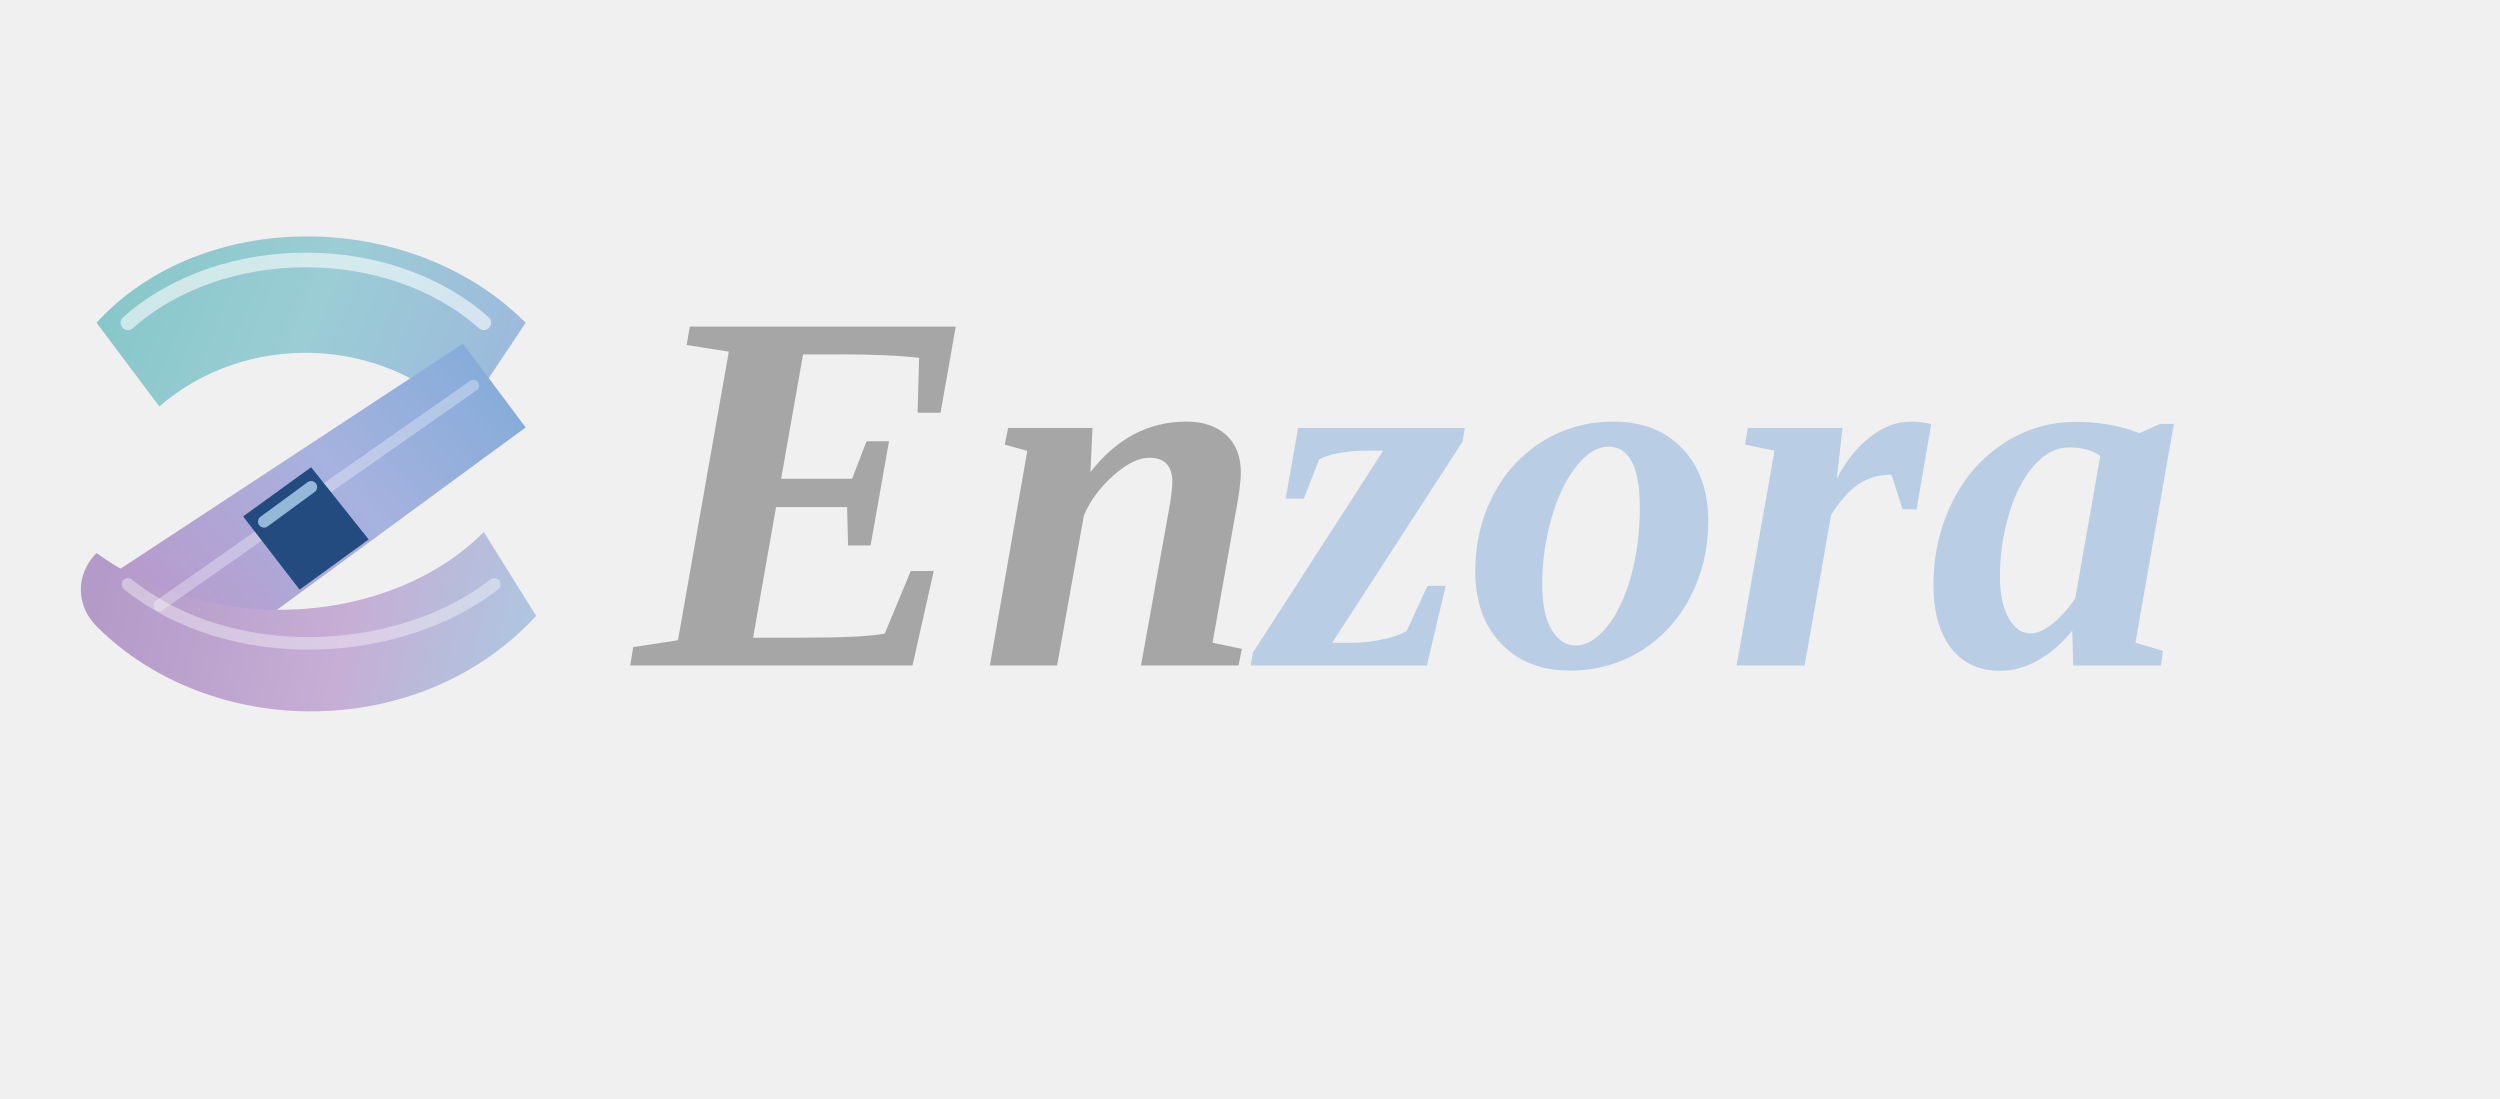
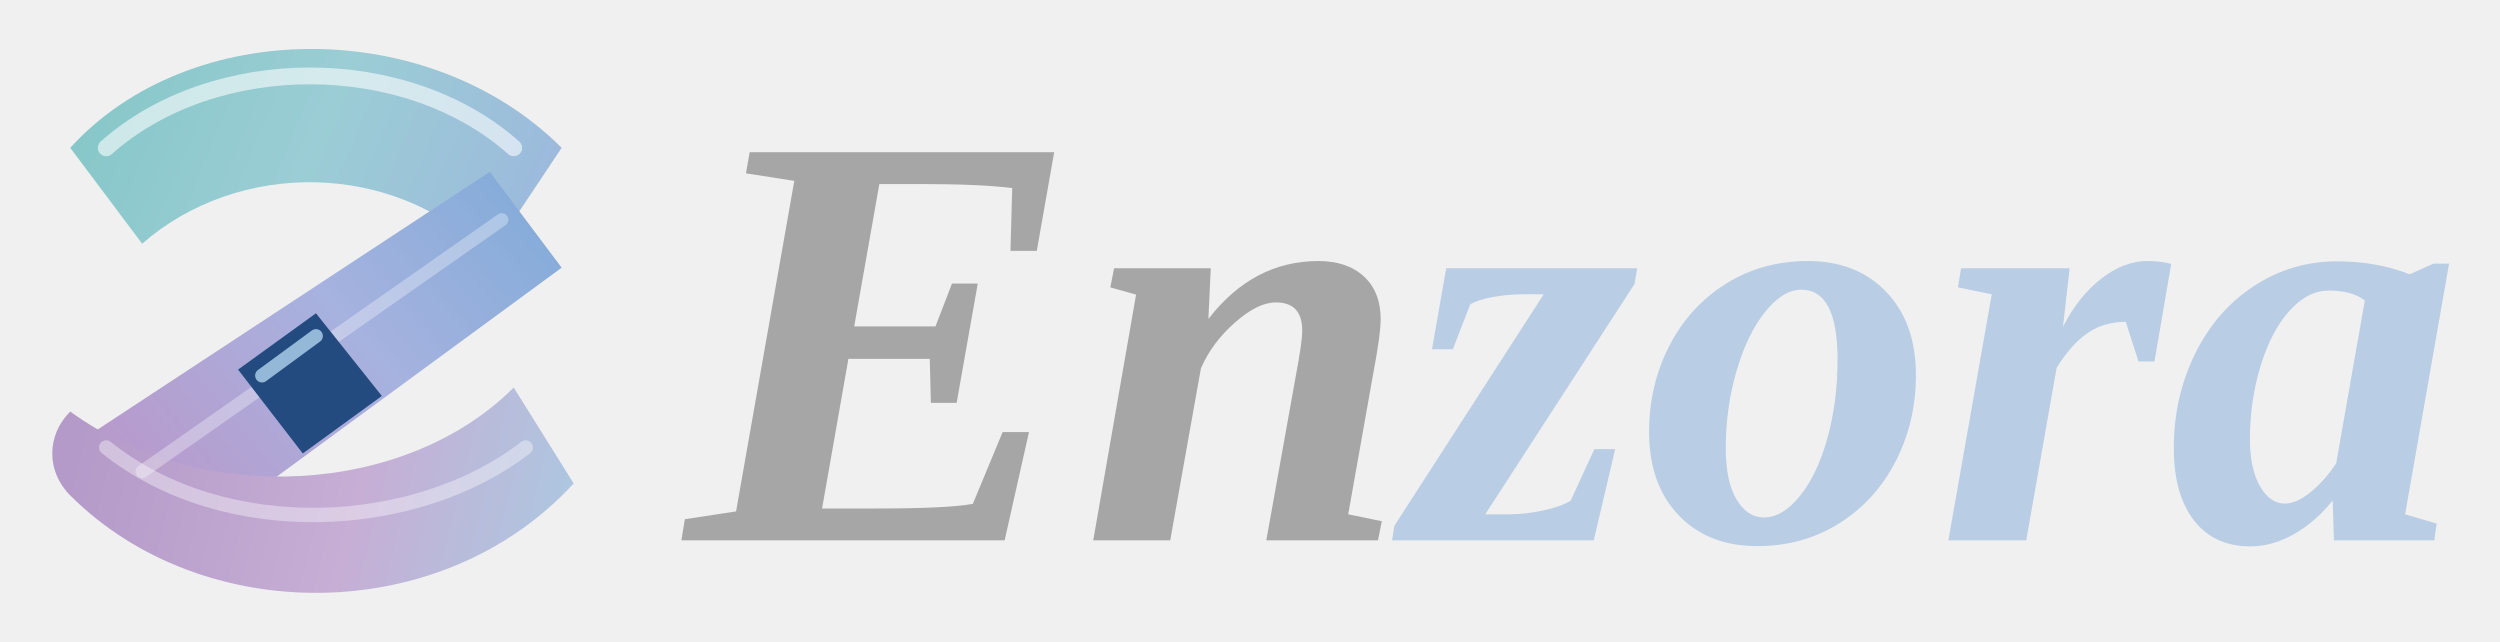
- <svg xmlns="http://www.w3.org/2000/svg" width="710" height="312" xml:space="preserve" overflow="hidden">
+ <svg xmlns="http://www.w3.org/2000/svg" width="620" height="159" xml:space="preserve" overflow="hidden" viewBox="10 55 620 159">
  <defs>
    <linearGradient x1="1350.47" y1="2080.83" x2="1478.29" y2="2134.33" gradientUnits="userSpaceOnUse" spreadMethod="pad" id="fill0">
      <stop offset="0" stop-color="#83C6C6" stop-opacity="1" />
      <stop offset="0.5" stop-color="#9BCDD5" stop-opacity="1" />
      <stop offset="1" stop-color="#9DB5DE" stop-opacity="1" />
    </linearGradient>
    <linearGradient x1="1466.4" y1="2107.58" x2="1377.23" y2="2181.89" gradientUnits="userSpaceOnUse" spreadMethod="pad" id="fill1">
      <stop offset="0" stop-color="#85ACD9" stop-opacity="1" />
      <stop offset="0.47" stop-color="#A7B2DF" stop-opacity="1" />
      <stop offset="1" stop-color="#B79BCD" stop-opacity="1" />
    </linearGradient>
    <linearGradient x1="1359.39" y1="2167.03" x2="1478.29" y2="2196.76" gradientUnits="userSpaceOnUse" spreadMethod="pad" id="fill2">
      <stop offset="0" stop-color="#B49AC8" stop-opacity="1" />
      <stop offset="0.58" stop-color="#C6AED5" stop-opacity="1" />
      <stop offset="1" stop-color="#ADC7E0" stop-opacity="1" />
    </linearGradient>
  </defs>
  <g transform="translate(-1329 -2007)">
    <g>
      <text fill="#A6A6A6" fill-opacity="1" font-family="Times New Roman,Times New Roman_MSFontService,sans-serif" font-style="italic" font-variant="normal" font-weight="700" font-stretch="normal" font-size="147" text-anchor="start" direction="ltr" writing-mode="lr-tb" unicode-bidi="normal" text-decoration="none" transform="matrix(1 0 0 1 1509.06 2196)">En</text>
      <text fill="#B9CDE5" fill-opacity="1" font-family="Times New Roman,Times New Roman_MSFontService,sans-serif" font-style="italic" font-variant="normal" font-weight="700" font-stretch="normal" font-size="147" text-anchor="start" direction="ltr" writing-mode="lr-tb" unicode-bidi="normal" text-decoration="none" transform="matrix(1 0 0 1 1688.39 2196)">z</text>
      <text fill="#B9CDE5" fill-opacity="1" font-family="Times New Roman,Times New Roman_MSFontService,sans-serif" font-style="italic" font-variant="normal" font-weight="700" font-stretch="normal" font-size="147" text-anchor="start" direction="ltr" writing-mode="lr-tb" unicode-bidi="normal" text-decoration="none" transform="matrix(1 0 0 1 1745.68 2196)">ora</text>
      <g>
        <g>
          <g>
            <path d="M1356.42 2098.66C1386.15 2065.97 1445.59 2065.97 1478.29 2098.66L1460.46 2125.42C1436.68 2101.64 1398.04 2101.64 1374.26 2122.44Z" fill="url(#fill0)" fill-rule="nonzero" />
            <path d="M1460.46 2104.61 1478.29 2128.39 1389.12 2193.78 1356.42 2172.98Z" fill="url(#fill1)" fill-rule="nonzero" />
            <path d="M1356.42 2164.06C1389.12 2187.84 1439.65 2184.87 1466.4 2158.11L1481.27 2181.89C1448.57 2217.56 1389.12 2217.56 1356.42 2184.87 1350.47 2178.92 1350.47 2170 1356.42 2164.06Z" fill="url(#fill2)" fill-rule="nonzero" />
            <path d="M1365.34 2098.66C1392.09 2074.88 1439.65 2074.88 1466.4 2098.66" stroke="#FFFFFF" stroke-width="4.162" stroke-linecap="round" stroke-linejoin="miter" stroke-miterlimit="4" stroke-opacity="0.58" fill="none" fill-rule="nonzero" />
            <path d="M1463.43 2116.5 1374.26 2178.92" stroke="#FFFFFF" stroke-width="3.27" stroke-linecap="round" stroke-linejoin="miter" stroke-miterlimit="4" stroke-opacity="0.32" fill="none" fill-rule="nonzero" />
            <path d="M1365.34 2172.98C1395.06 2196.76 1442.62 2193.78 1469.38 2172.98" stroke="#FFFFFF" stroke-width="3.567" stroke-linecap="round" stroke-linejoin="miter" stroke-miterlimit="4" stroke-opacity="0.38" fill="none" fill-rule="nonzero" />
            <path d="M1398.04 2153.66 1417.36 2139.69 1433.7 2160.2 1414.09 2174.46Z" fill="#234B80" fill-rule="nonzero" fill-opacity="1" />
            <path d="M1403.98 2155.14 1417.36 2145.33" stroke="#A8CBE8" stroke-width="3.418" stroke-linecap="round" stroke-linejoin="miter" stroke-miterlimit="4" stroke-opacity="0.85" fill="none" fill-rule="nonzero" />
          </g>
        </g>
      </g>
    </g>
  </g>
</svg>
